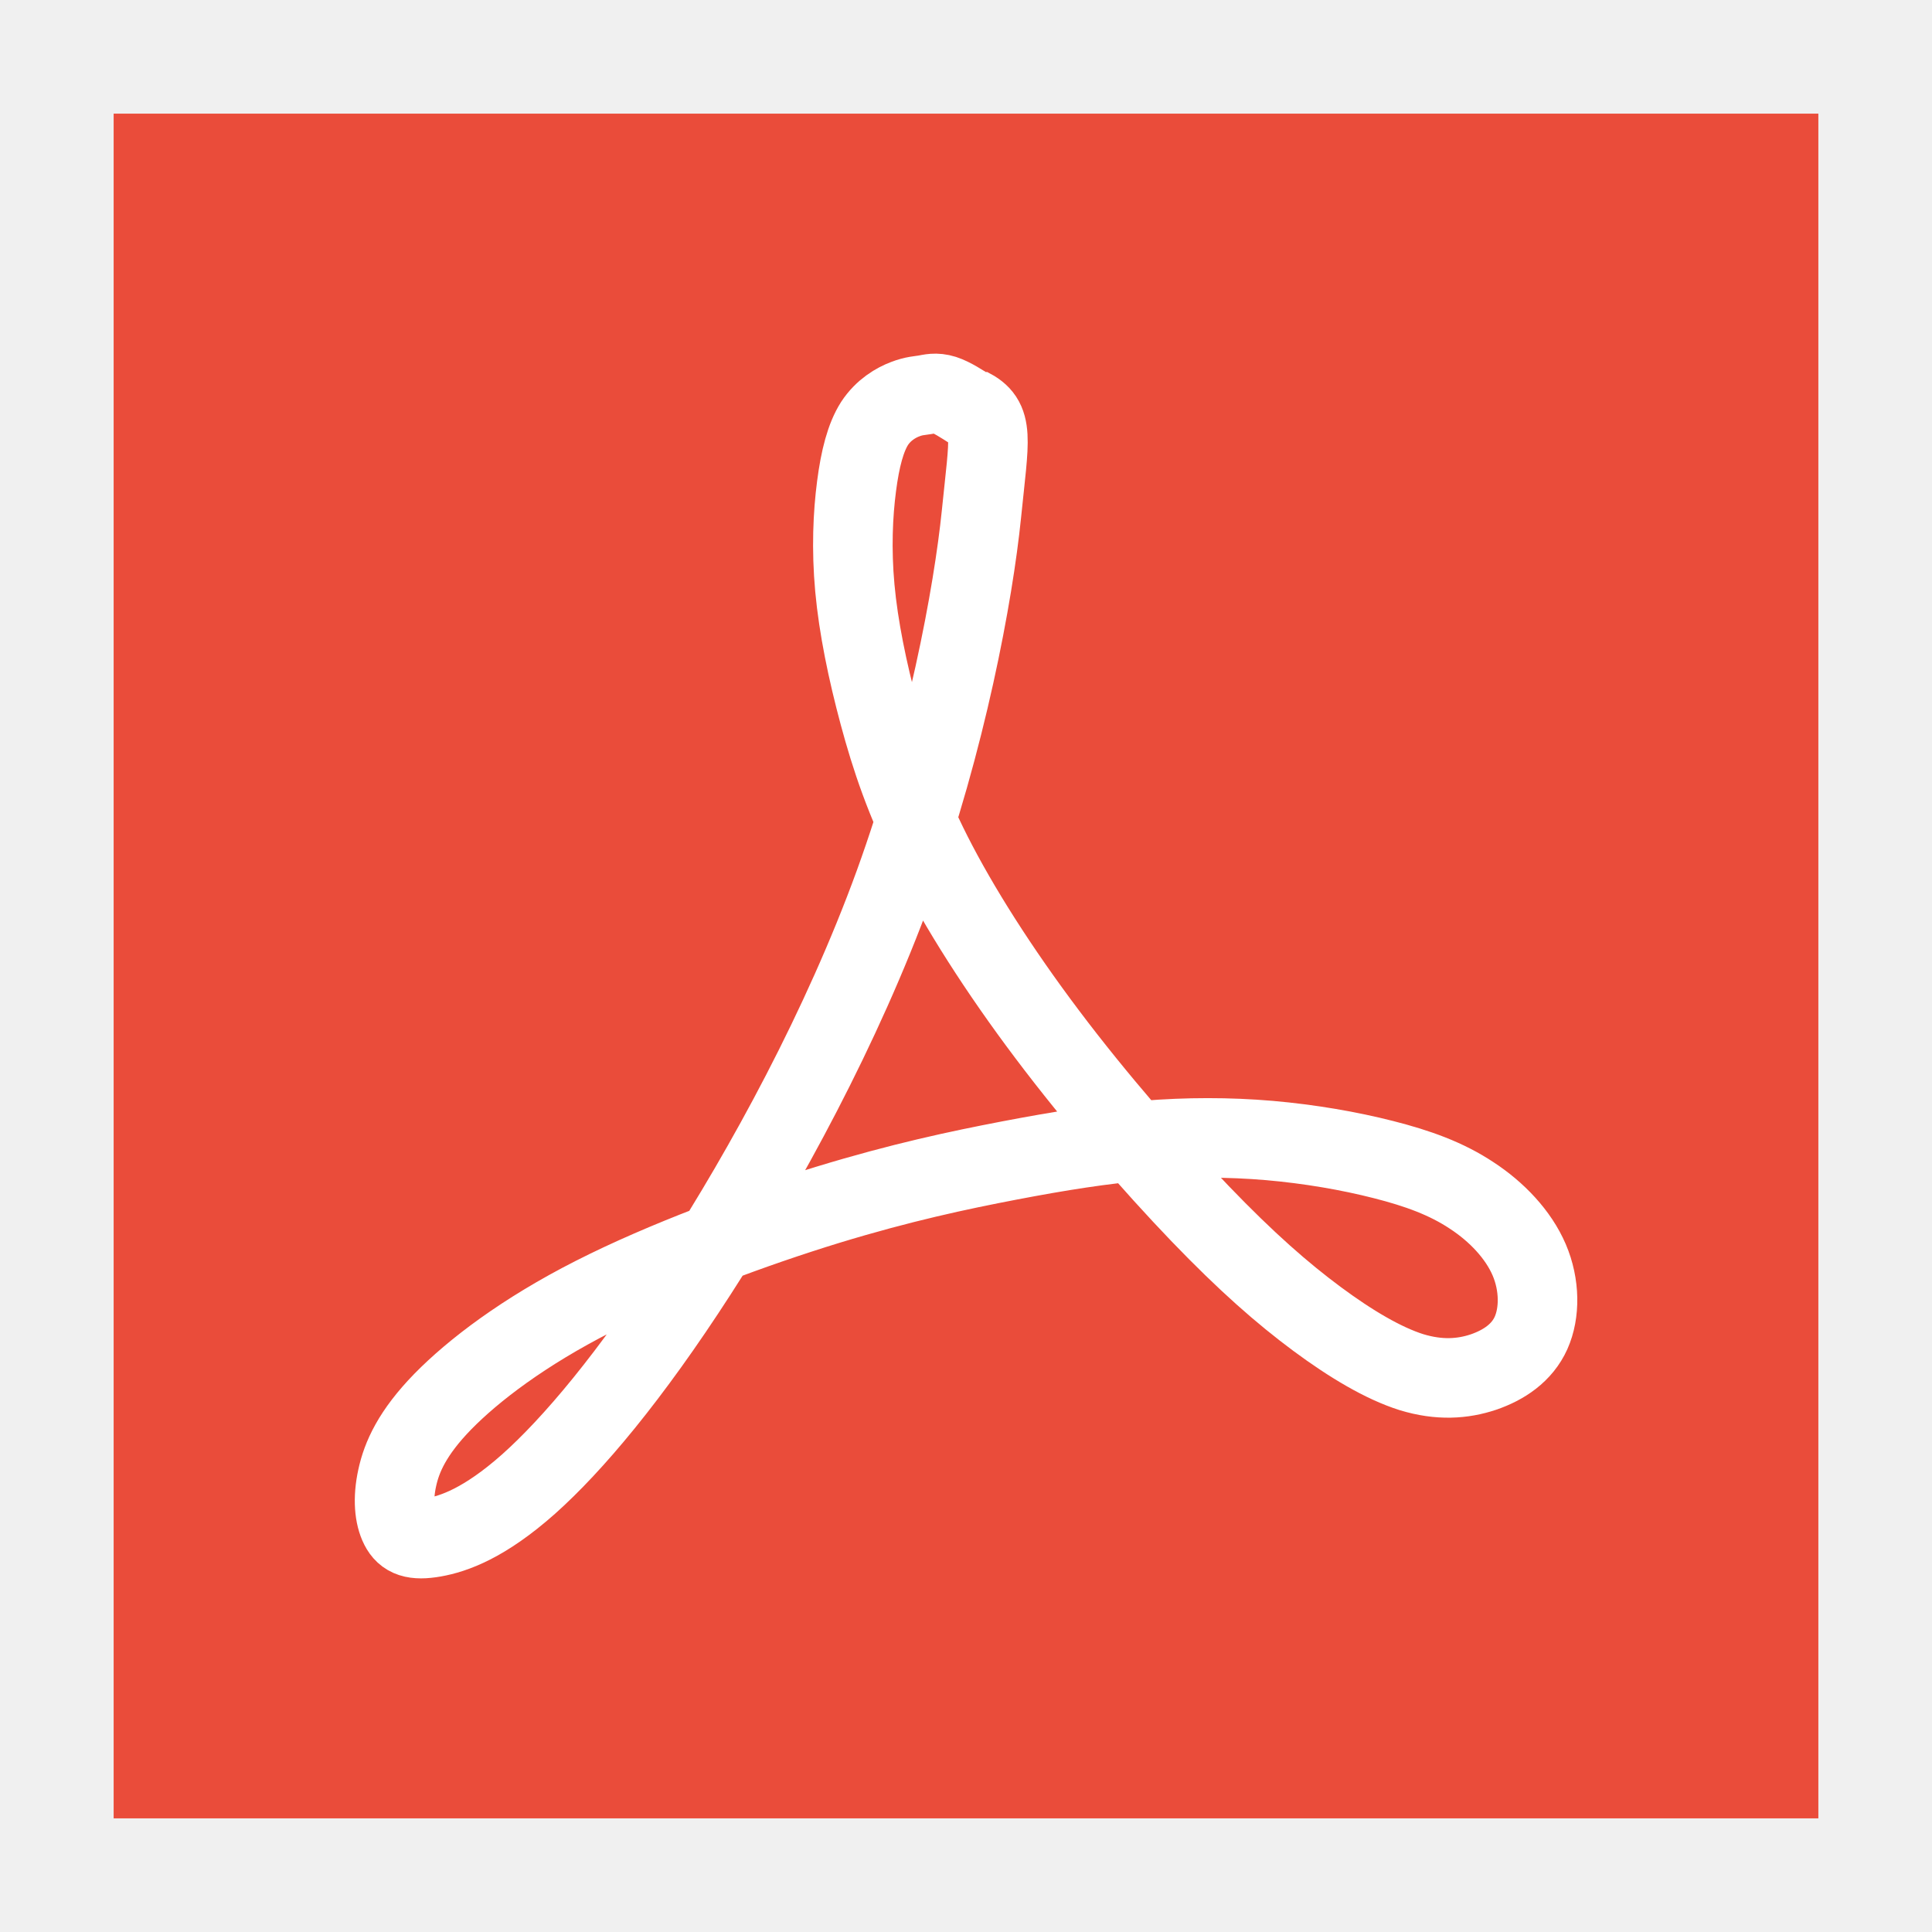
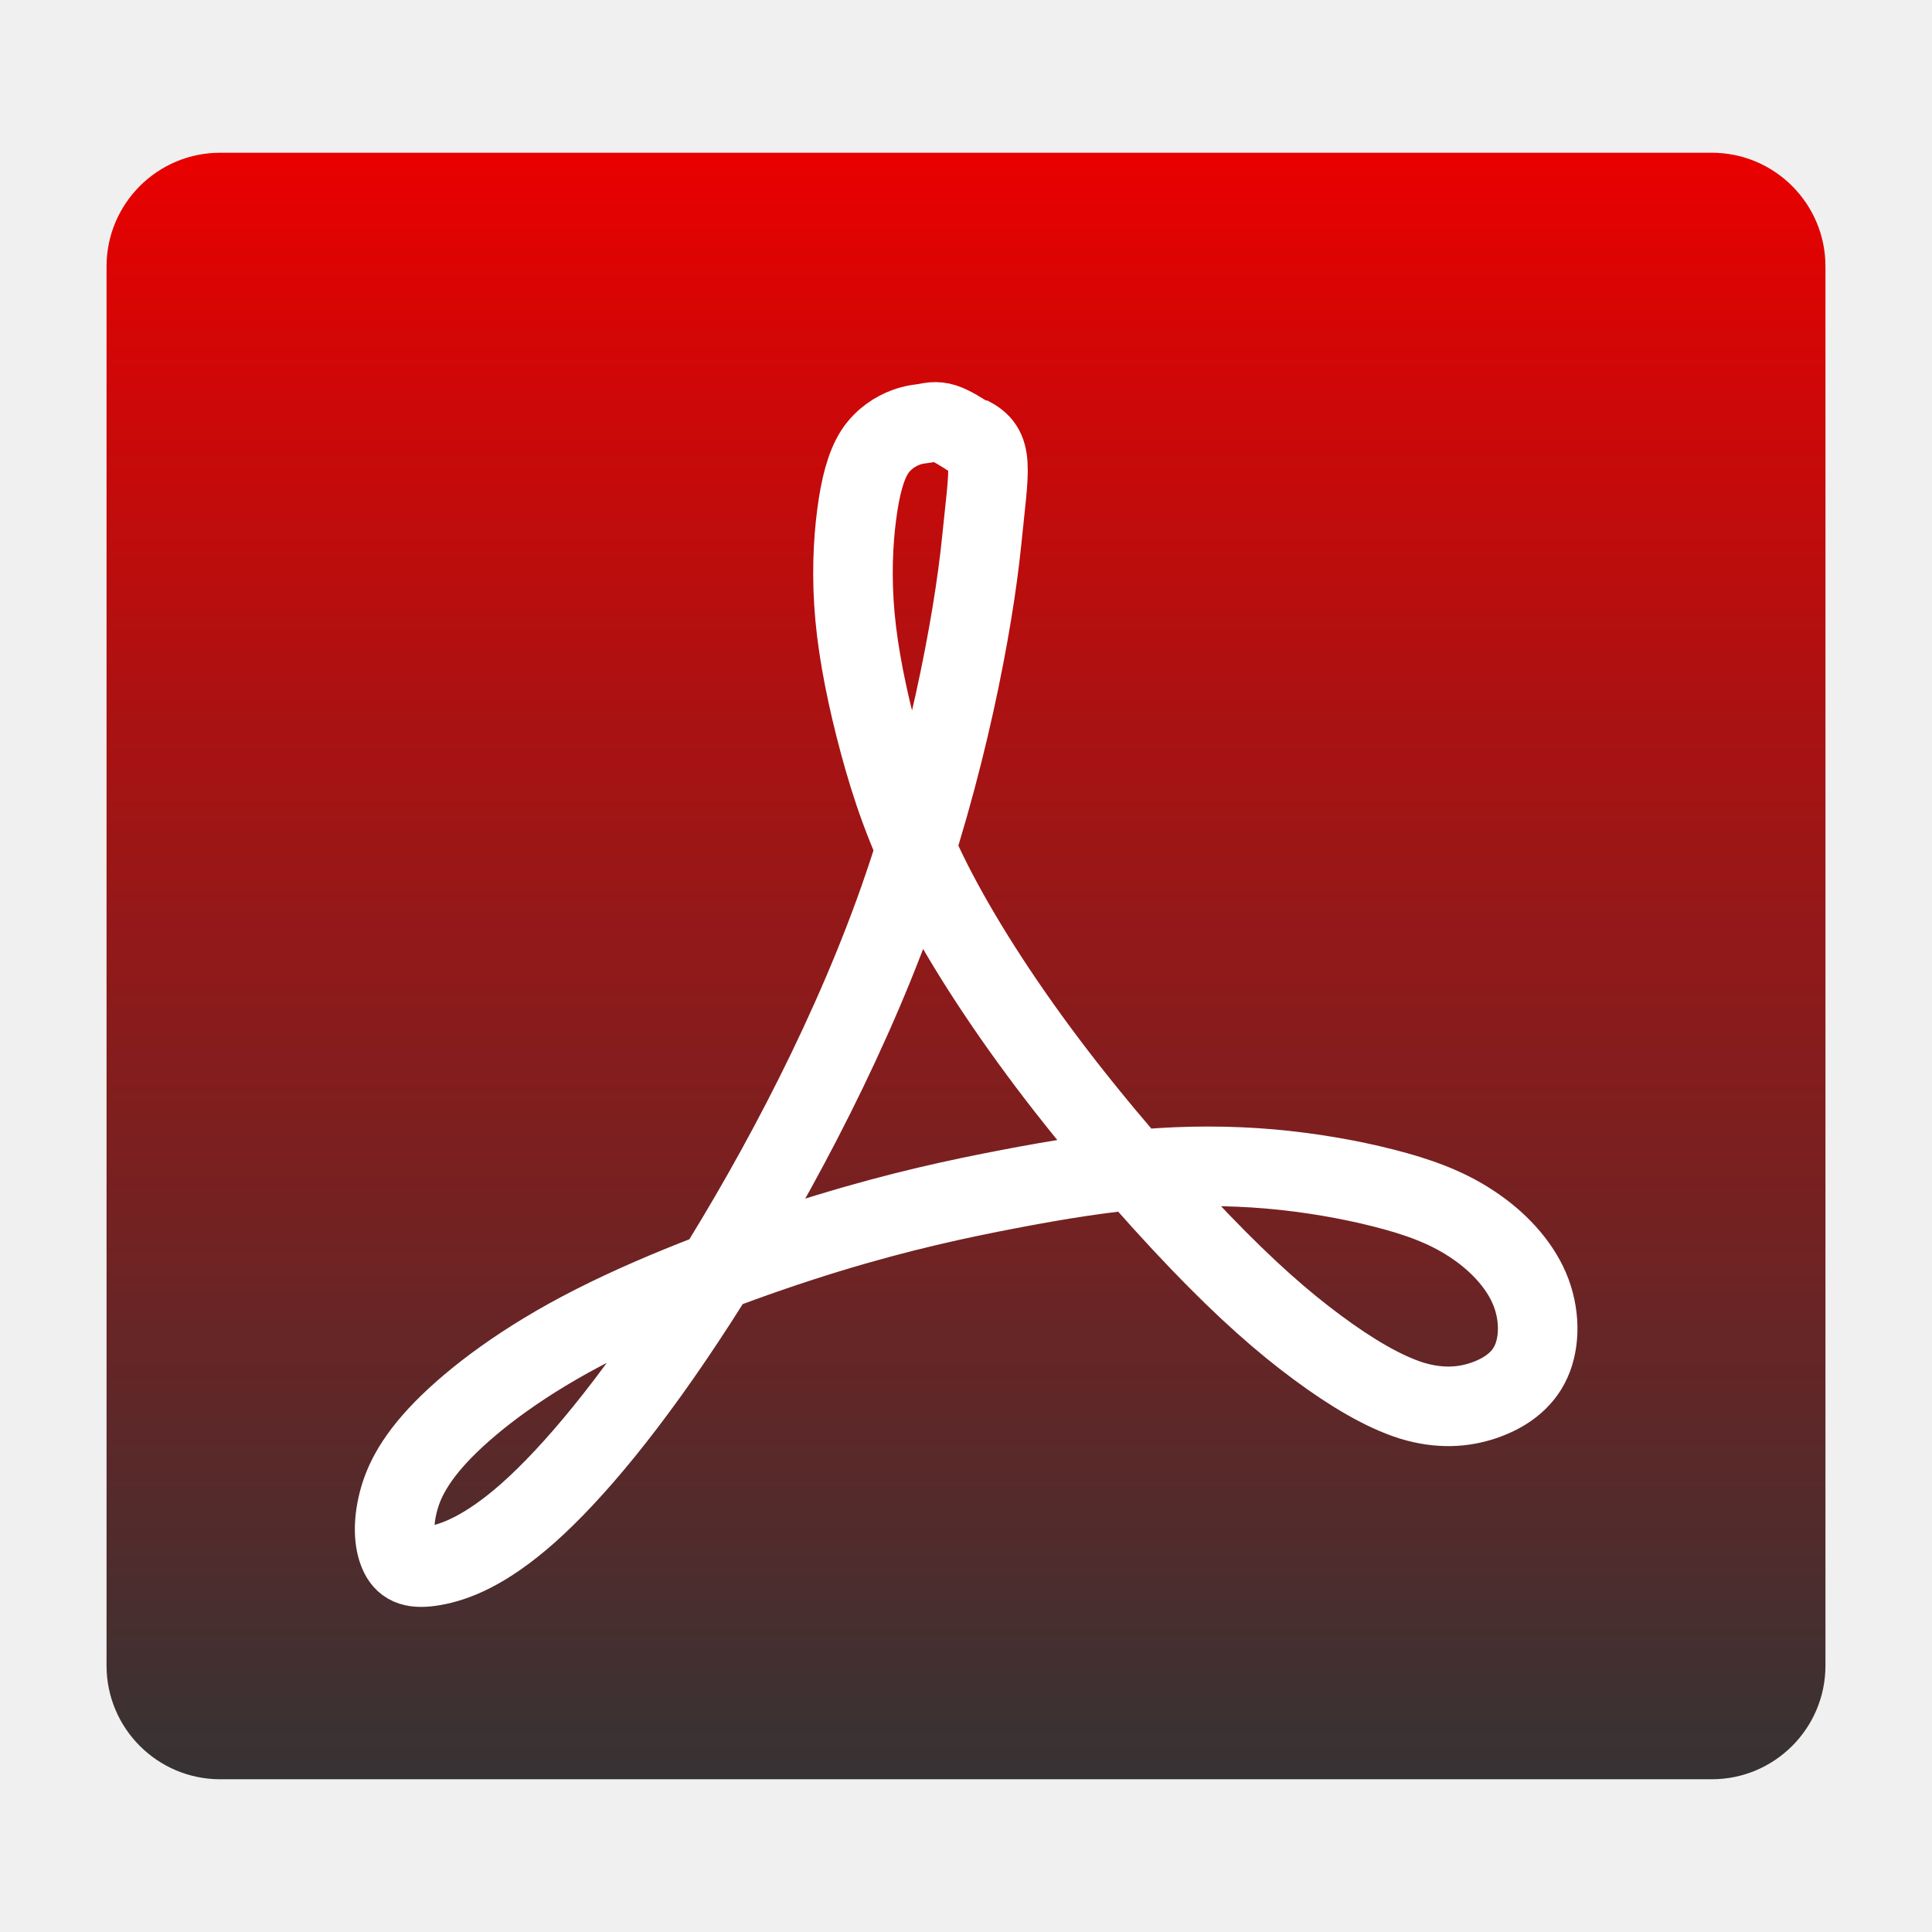
- <svg xmlns="http://www.w3.org/2000/svg" version="1.1" id="Layer_1" x="0px" y="0px" width="34px" height="34px" viewBox="-1 -1.5 34 34" enable-background="new -1 -1.5 34 34" xml:space="preserve">
-   <polyline fill="#EA4C3A" points="31,30.5 1,30.5 1,0.5 31,0.5 31,30.5 " />
-   <path fill="none" stroke="#FFFFFF" stroke-width="1.4" stroke-linejoin="round" stroke-miterlimit="10" d="M16.053,5.669  c0.451,0.223,0.357,0.512,0.219,1.876c-0.143,1.408-0.617,3.979-1.534,6.509c-0.917,2.524-2.279,5.006-3.465,6.842  c-1.185,1.838-2.199,3.033-2.973,3.723c-0.776,0.688-1.313,0.873-1.664,0.935c-0.348,0.061-0.506,0-0.6-0.185  C5.941,25.183,5.909,24.88,5.99,24.51c0.079-0.368,0.267-0.795,0.803-1.345c0.541-0.552,1.425-1.227,2.659-1.853  c1.234-0.627,2.815-1.21,4.114-1.609c1.298-0.396,2.309-0.61,3.196-0.78s1.646-0.289,2.39-0.352c0.742-0.061,1.472-0.061,2.186,0  c0.711,0.062,1.406,0.182,2.009,0.336c0.602,0.153,1.107,0.335,1.552,0.631c0.44,0.287,0.821,0.687,1.012,1.132  c0.19,0.444,0.19,0.936,0.033,1.287c-0.158,0.352-0.478,0.566-0.841,0.69c-0.361,0.12-0.773,0.151-1.266,0  c-0.49-0.155-1.062-0.493-1.661-0.937c-0.602-0.447-1.233-0.996-2.058-1.854c-0.821-0.856-1.837-2.02-2.688-3.152  c-0.854-1.133-1.552-2.235-2.026-3.169c-0.473-0.935-0.727-1.7-0.933-2.465c-0.206-0.767-0.364-1.532-0.427-2.221  c-0.063-0.688-0.034-1.303,0.03-1.793c0.063-0.488,0.16-0.858,0.317-1.104c0.158-0.241,0.38-0.367,0.539-0.427  c0.158-0.061,0.254-0.061,0.347-0.077c0.094-0.016,0.188-0.046,0.334,0c0.137,0.044,0.32,0.161,0.503,0.28" />
+ <svg xmlns="http://www.w3.org/2000/svg" version="1.1" id="Layer_1" x="0px" y="0px" width="34px" height="34px" viewBox="0 0 34 34" enable-background="new 0 0 34 34" xml:space="preserve">
+   <linearGradient id="SVGID_1_" gradientUnits="userSpaceOnUse" x1="17" y1="2.688" x2="17" y2="31.313">
+     <stop offset="0" style="stop-color:#E90000" />
+     <stop offset="1" style="stop-color:#363334" />
+   </linearGradient>
+   <path fill="url(#SVGID_1_)" d="M32.125,29.312c0,1.104-0.896,2-2,2H3.875c-1.104,0-2-0.896-2-2V4.688c0-1.104,0.896-2,2-2h26.25  c1.104,0,2,0.896,2,2V29.312z" />
+   <path fill="none" stroke="#FFFFFF" stroke-width="1.4" stroke-linejoin="round" stroke-miterlimit="10" d="M17.054,7.67  c0.451,0.223,0.357,0.512,0.219,1.876c-0.143,1.408-0.617,3.979-1.534,6.509c-0.917,2.524-2.279,5.006-3.465,6.842  c-1.185,1.838-2.199,3.033-2.973,3.723c-0.776,0.688-1.313,0.873-1.664,0.936c-0.348,0.061-0.506,0-0.6-0.186  c-0.095-0.186-0.127-0.489-0.046-0.859c0.079-0.367,0.267-0.795,0.803-1.345c0.541-0.552,1.425-1.228,2.659-1.853  c1.234-0.627,2.815-1.211,4.114-1.609c1.298-0.396,2.309-0.61,3.196-0.78s1.646-0.289,2.391-0.353c0.742-0.061,1.472-0.061,2.186,0  c0.711,0.062,1.406,0.183,2.01,0.337c0.602,0.153,1.106,0.335,1.551,0.631c0.44,0.287,0.822,0.687,1.013,1.132  c0.19,0.444,0.19,0.936,0.032,1.287c-0.157,0.352-0.478,0.566-0.84,0.689c-0.361,0.121-0.773,0.151-1.267,0  c-0.489-0.154-1.062-0.492-1.661-0.937c-0.602-0.446-1.232-0.996-2.058-1.854c-0.821-0.855-1.837-2.02-2.688-3.151  c-0.854-1.134-1.552-2.235-2.026-3.169c-0.473-0.935-0.727-1.7-0.933-2.465c-0.206-0.767-0.364-1.532-0.427-2.221  c-0.063-0.688-0.034-1.303,0.03-1.793c0.063-0.488,0.16-0.858,0.317-1.104c0.158-0.241,0.38-0.367,0.539-0.427  c0.158-0.061,0.254-0.061,0.347-0.077c0.094-0.016,0.188-0.046,0.334,0c0.137,0.044,0.32,0.161,0.503,0.28" />
</svg>
